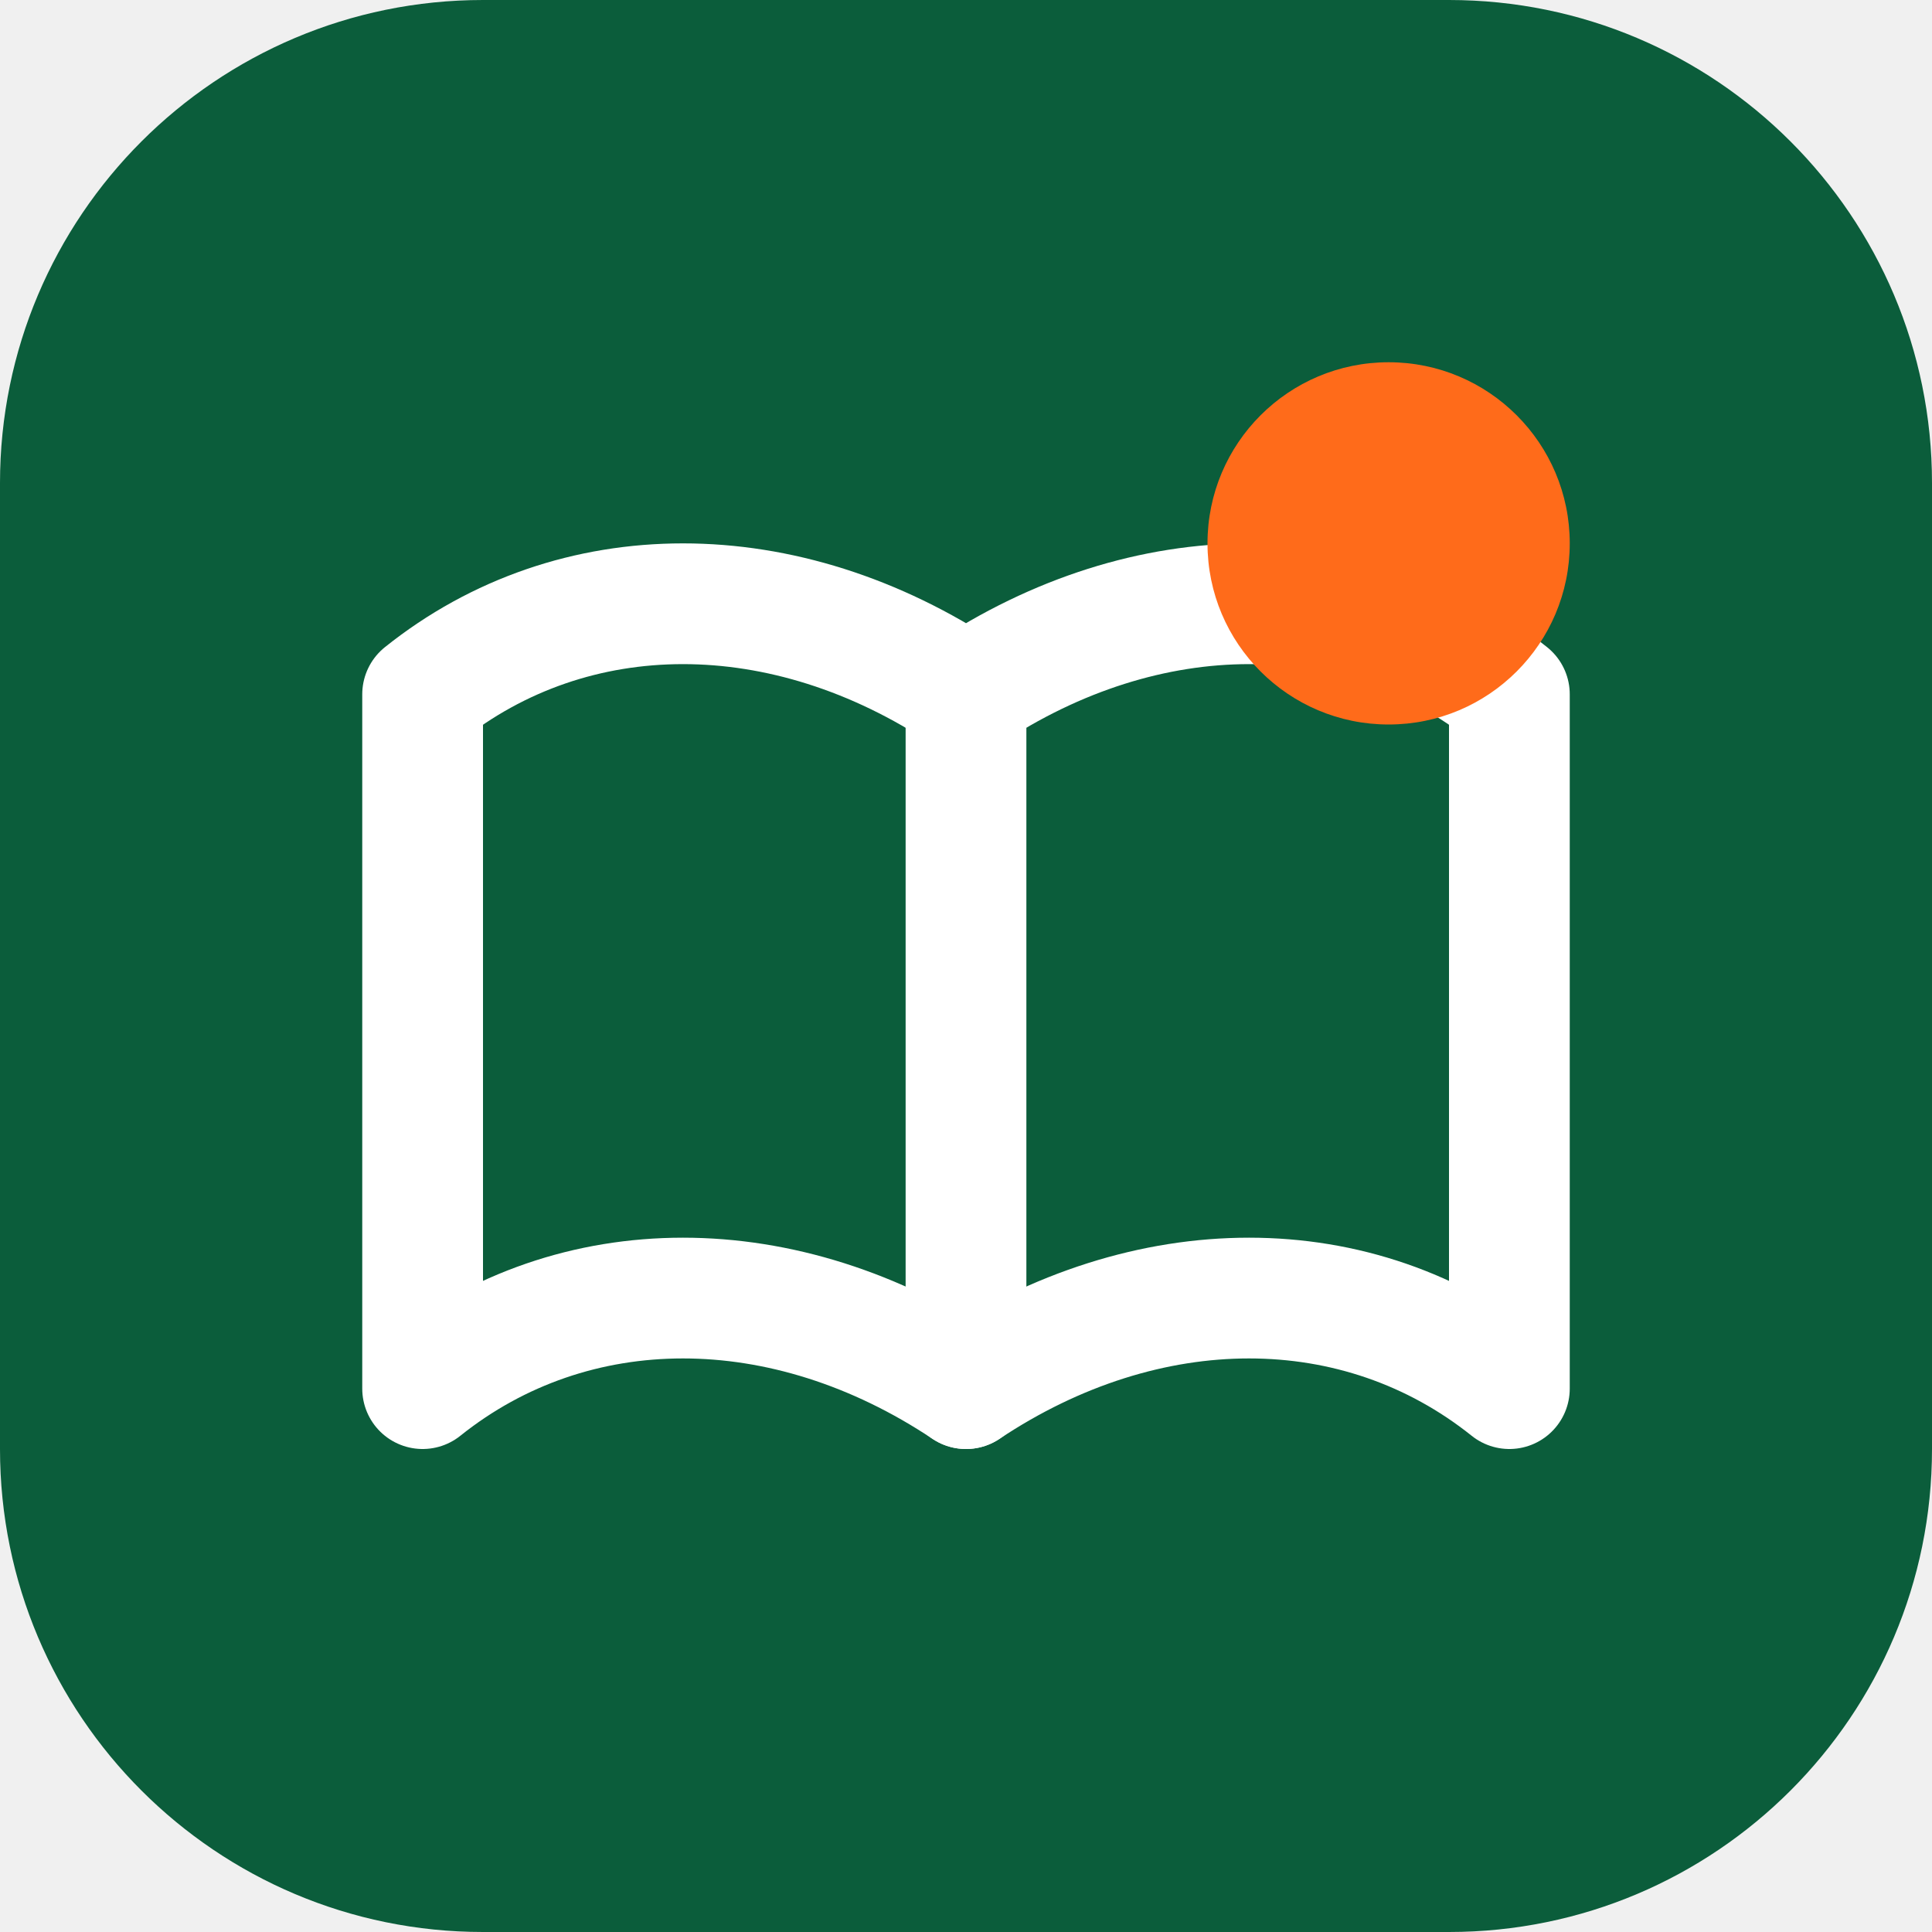
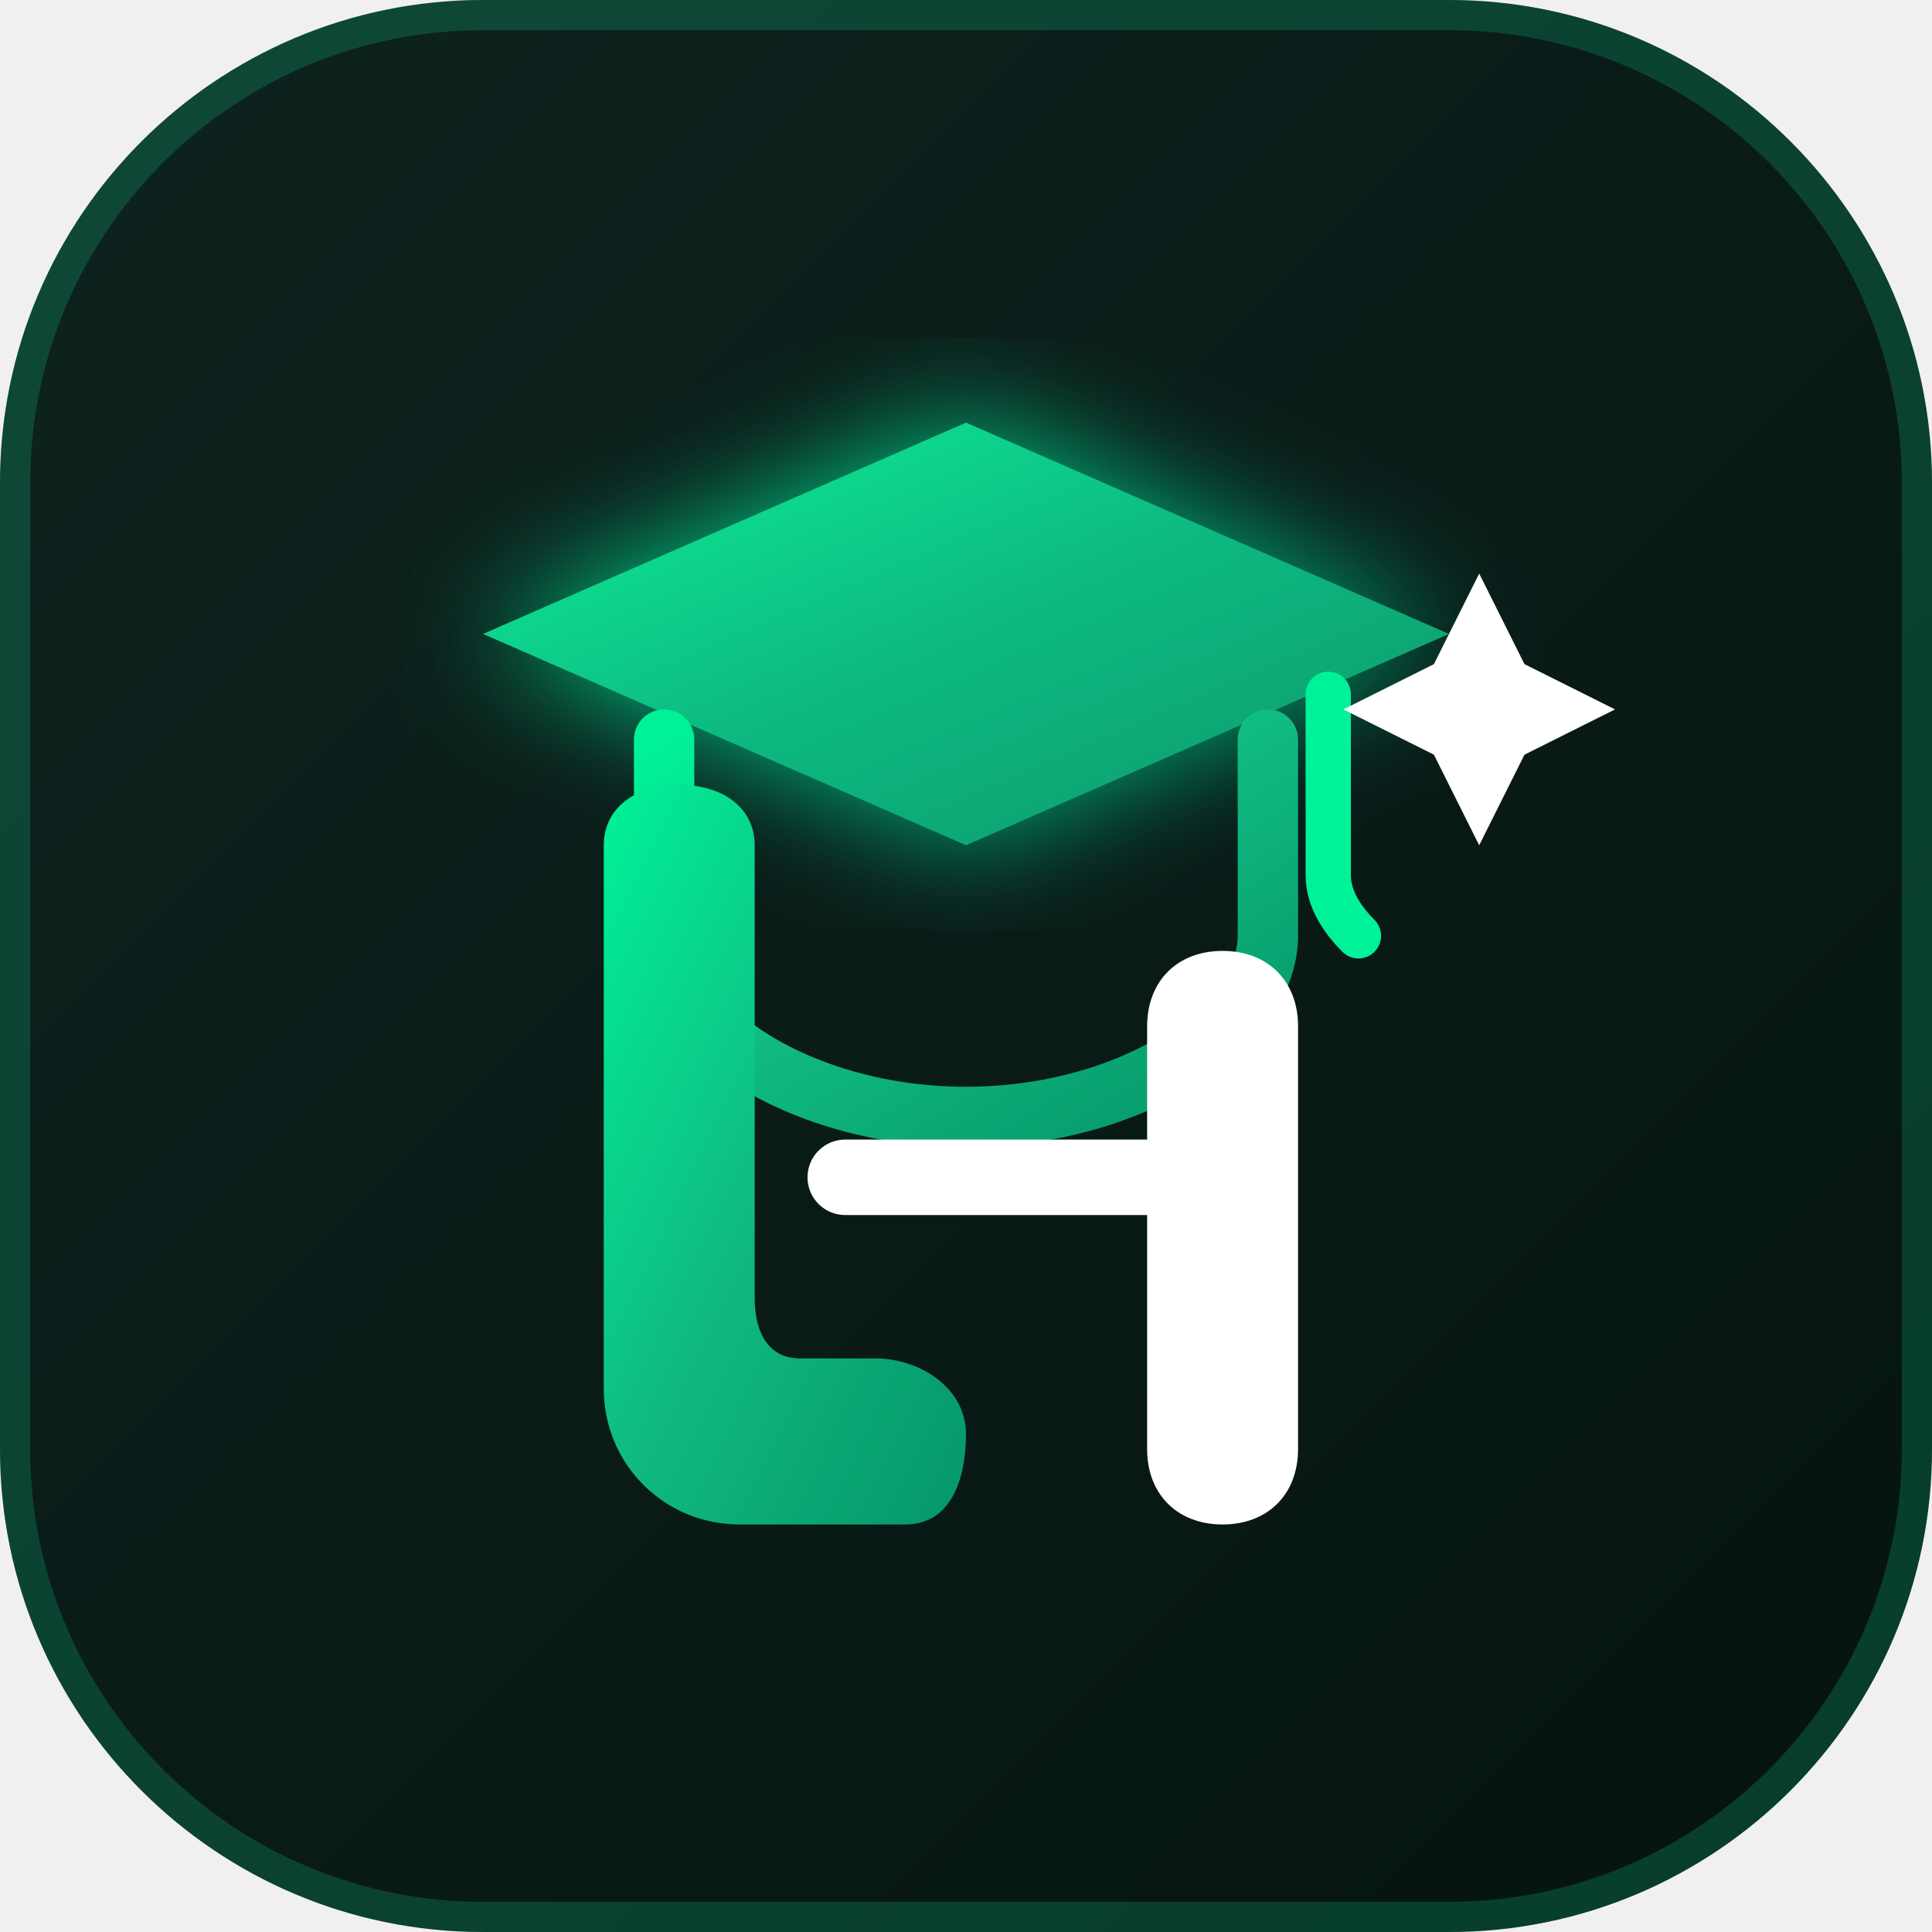
- <svg xmlns="http://www.w3.org/2000/svg" viewBox="0 0 32 32" fill="none">
-   <rect width="32" height="32" rx="8" fill="#0B5D3B" />
-   <path d="M7 11.5C9.5 9.5 13 9.5 16 11.5C19 9.5 22.5 9.5 25 11.5V23C22.5 21 19 21 16 23C13 21 9.5 21 7 23V11.5Z" stroke="#FFFFFF" stroke-width="2" stroke-linecap="round" stroke-linejoin="round" />
-   <path d="M16 11.5V23" stroke="#FFFFFF" stroke-width="2" stroke-linecap="round" />
-   <circle cx="23" cy="9" r="3" fill="#FF6B1A" />
+ <svg xmlns="http://www.w3.org/2000/svg" viewBox="0 0 64 64" fill="none">
+   <defs>
+     <linearGradient id="lhGrad" x1="0%" y1="0%" x2="100%" y2="100%">
+       <stop offset="0%" stop-color="#00F298" />
+       <stop offset="50%" stop-color="#10B981" />
+       <stop offset="100%" stop-color="#059669" />
+     </linearGradient>
+     <linearGradient id="bgGrad" x1="0%" y1="0%" x2="100%" y2="100%">
+       <stop offset="0%" stop-color="#0E231F" />
+       <stop offset="100%" stop-color="#051310" />
+     </linearGradient>
+     <filter id="glow" x="-20%" y="-20%" width="140%" height="140%">
+       <feGaussianBlur stdDeviation="2" result="blur" />
+       <feComposite in="SourceGraphic" in2="blur" operator="over" />
+     </filter>
+   </defs>
+   <rect width="64" height="64" rx="16" fill="url(#bgGrad)" />
+   <rect x="0.5" y="0.5" width="63" height="63" rx="15.5" stroke="#10B981" stroke-opacity="0.25" />
+   <path d="M32 14L48 21L32 28L16 21L32 14Z" fill="url(#lhGrad)" filter="url(#glow)" />
+   <path d="M22 24.5V31C22 34 26.5 37 32 37C37.5 37 42 34 42 31V24.5" stroke="url(#lhGrad)" stroke-width="2" stroke-linecap="round" />
+   <path d="M44 23V29C44 29.8 44.5 30.5 45 31" stroke="#00F298" stroke-width="1.5" stroke-linecap="round" />
+   <path d="M20 28V46C20 48.5 22 50.5 24.5 50.5H30C31.5 50.5 32 49 32 47.5V47.5C32 46 30.5 45 29 45H26.5C25.5 45 25 44.2 25 43V28C25 26.8 24 26 22.5 26C21 26 20 26.8 20 28Z" fill="url(#lhGrad)" />
+   <path d="M38 34V48C38 49.5 39 50.5 40.5 50.5C42 50.5 43 49.5 43 48V34C43 32.5 42 31.5 40.5 31.5C39 31.5 38 32.5 38 34Z" fill="#FFFFFF" />
+   <path d="M28 39H39" stroke="#FFFFFF" stroke-width="2.5" stroke-linecap="round" />
+   <path d="M49 19L50.5 22L53.5 23.5L50.5 25L49 28L47.5 25L44.5 23.5L47.5 22L49 19Z" fill="#FFFFFF" />
</svg>
